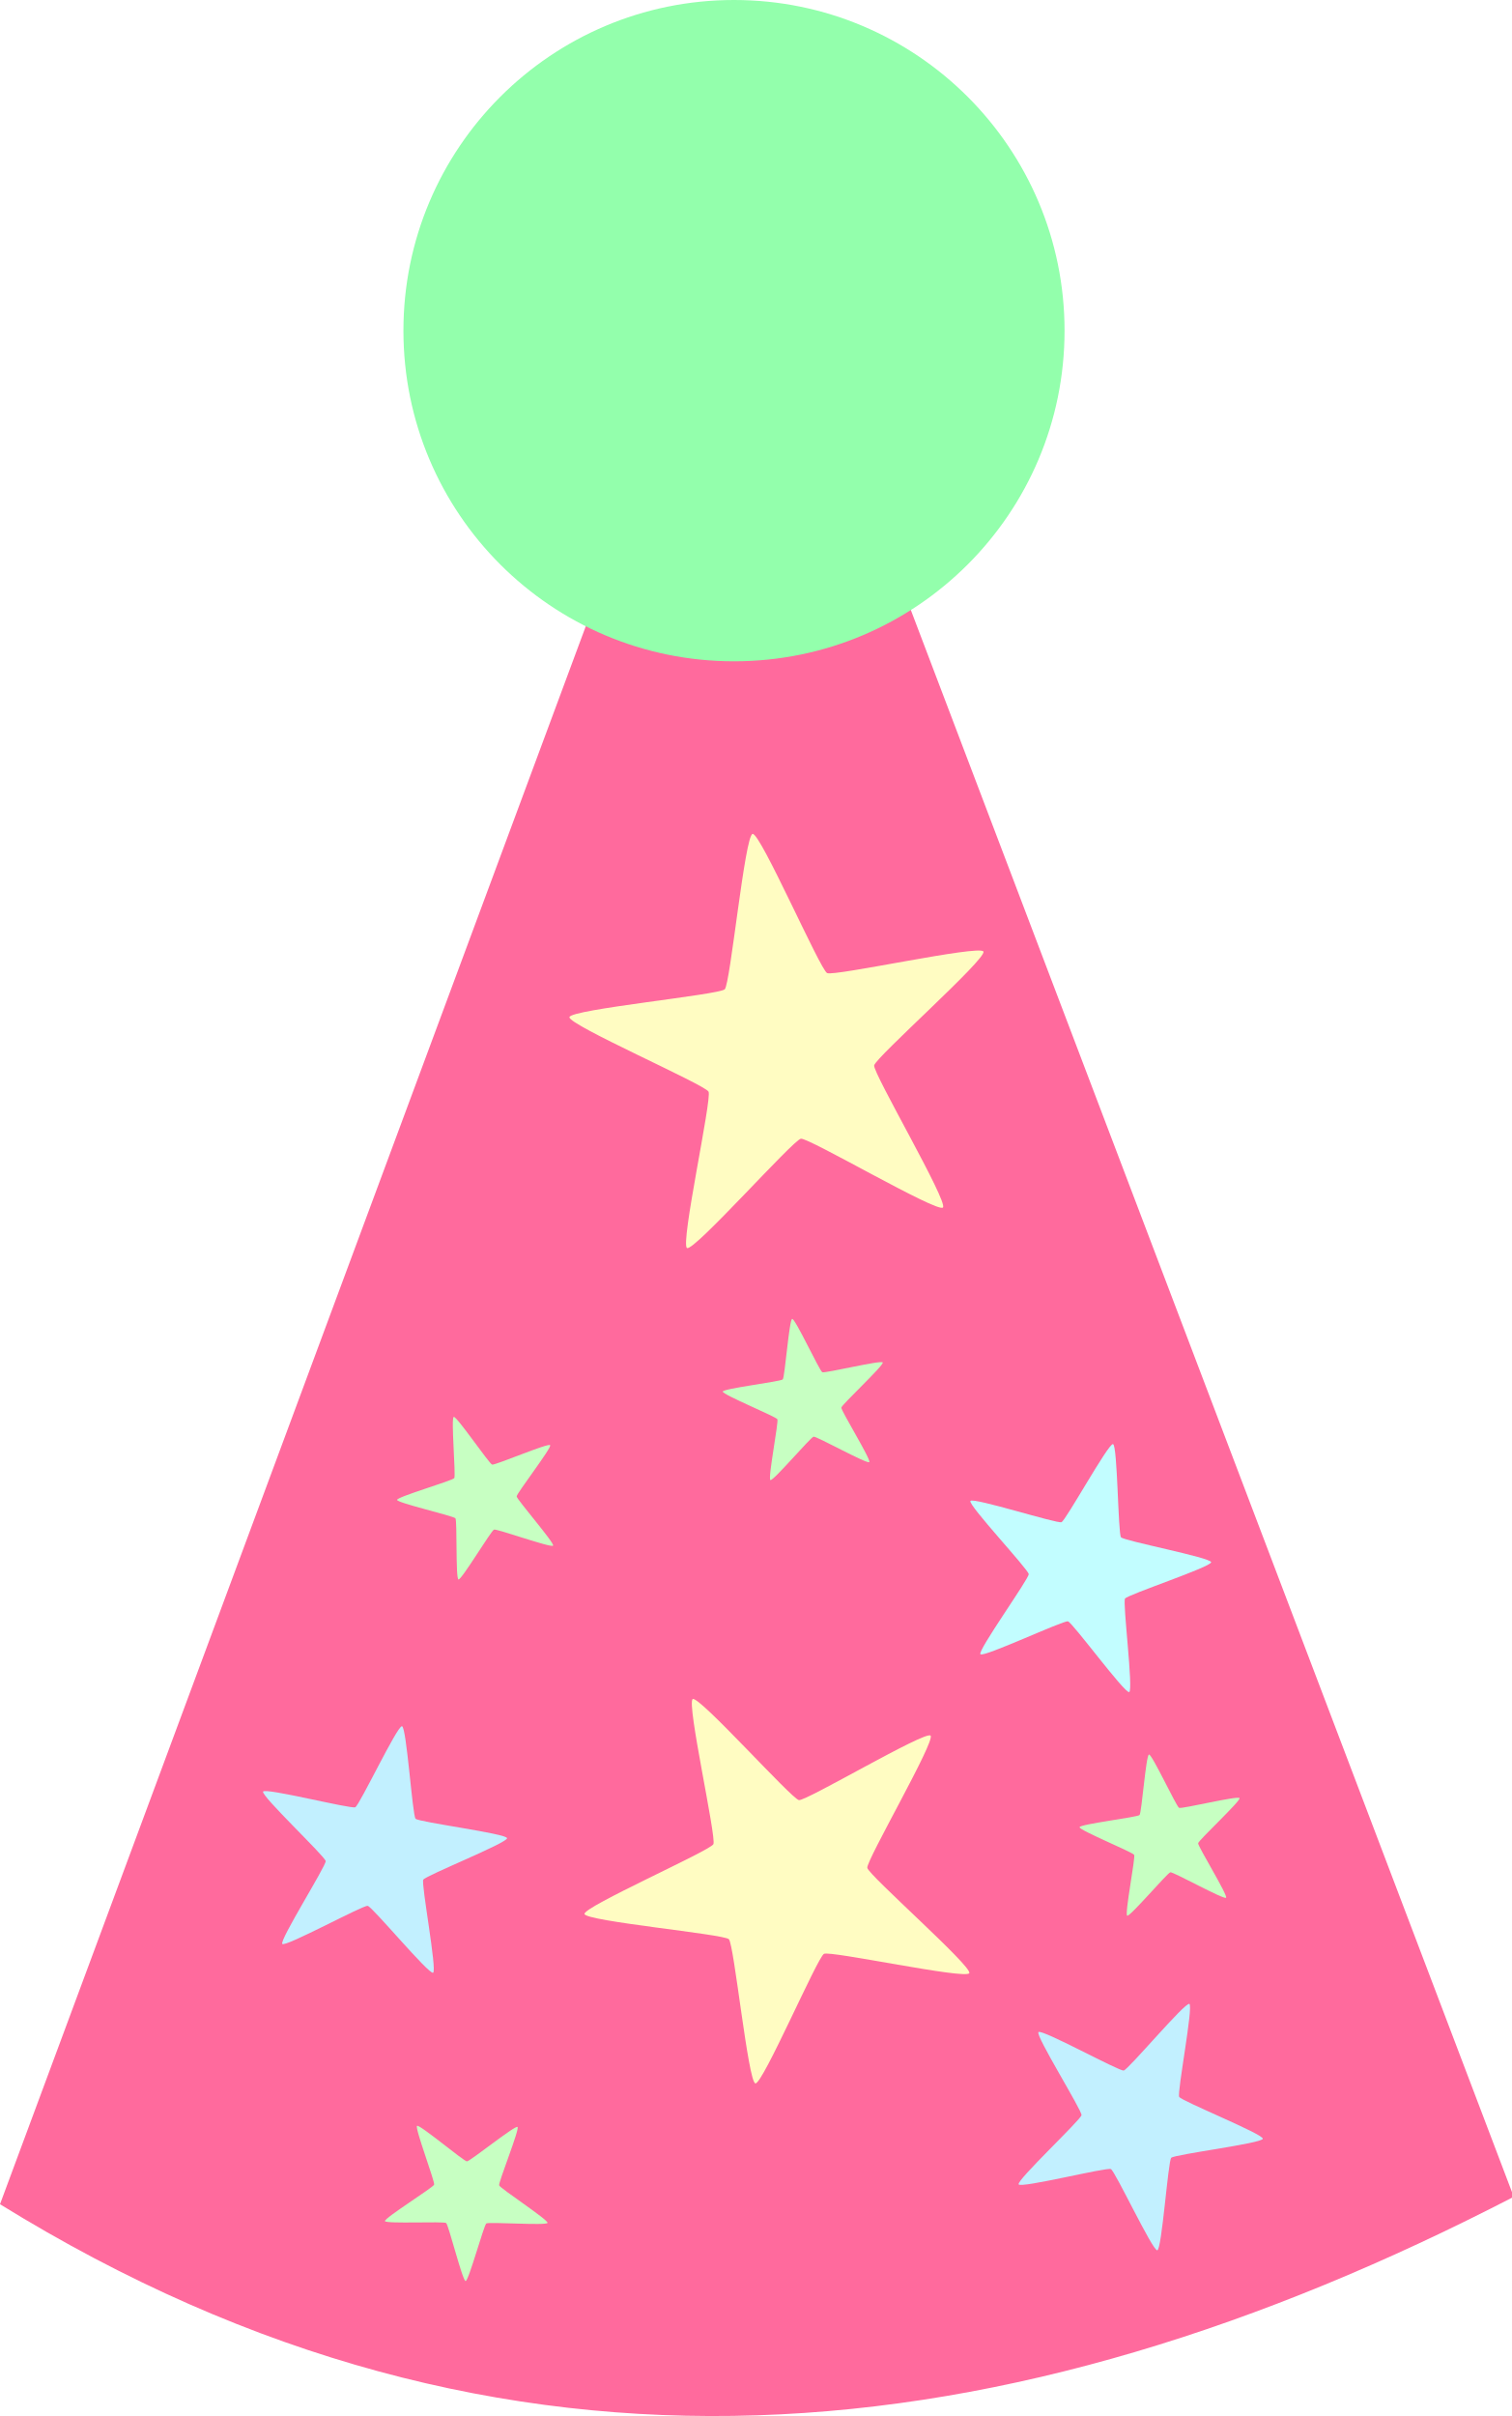
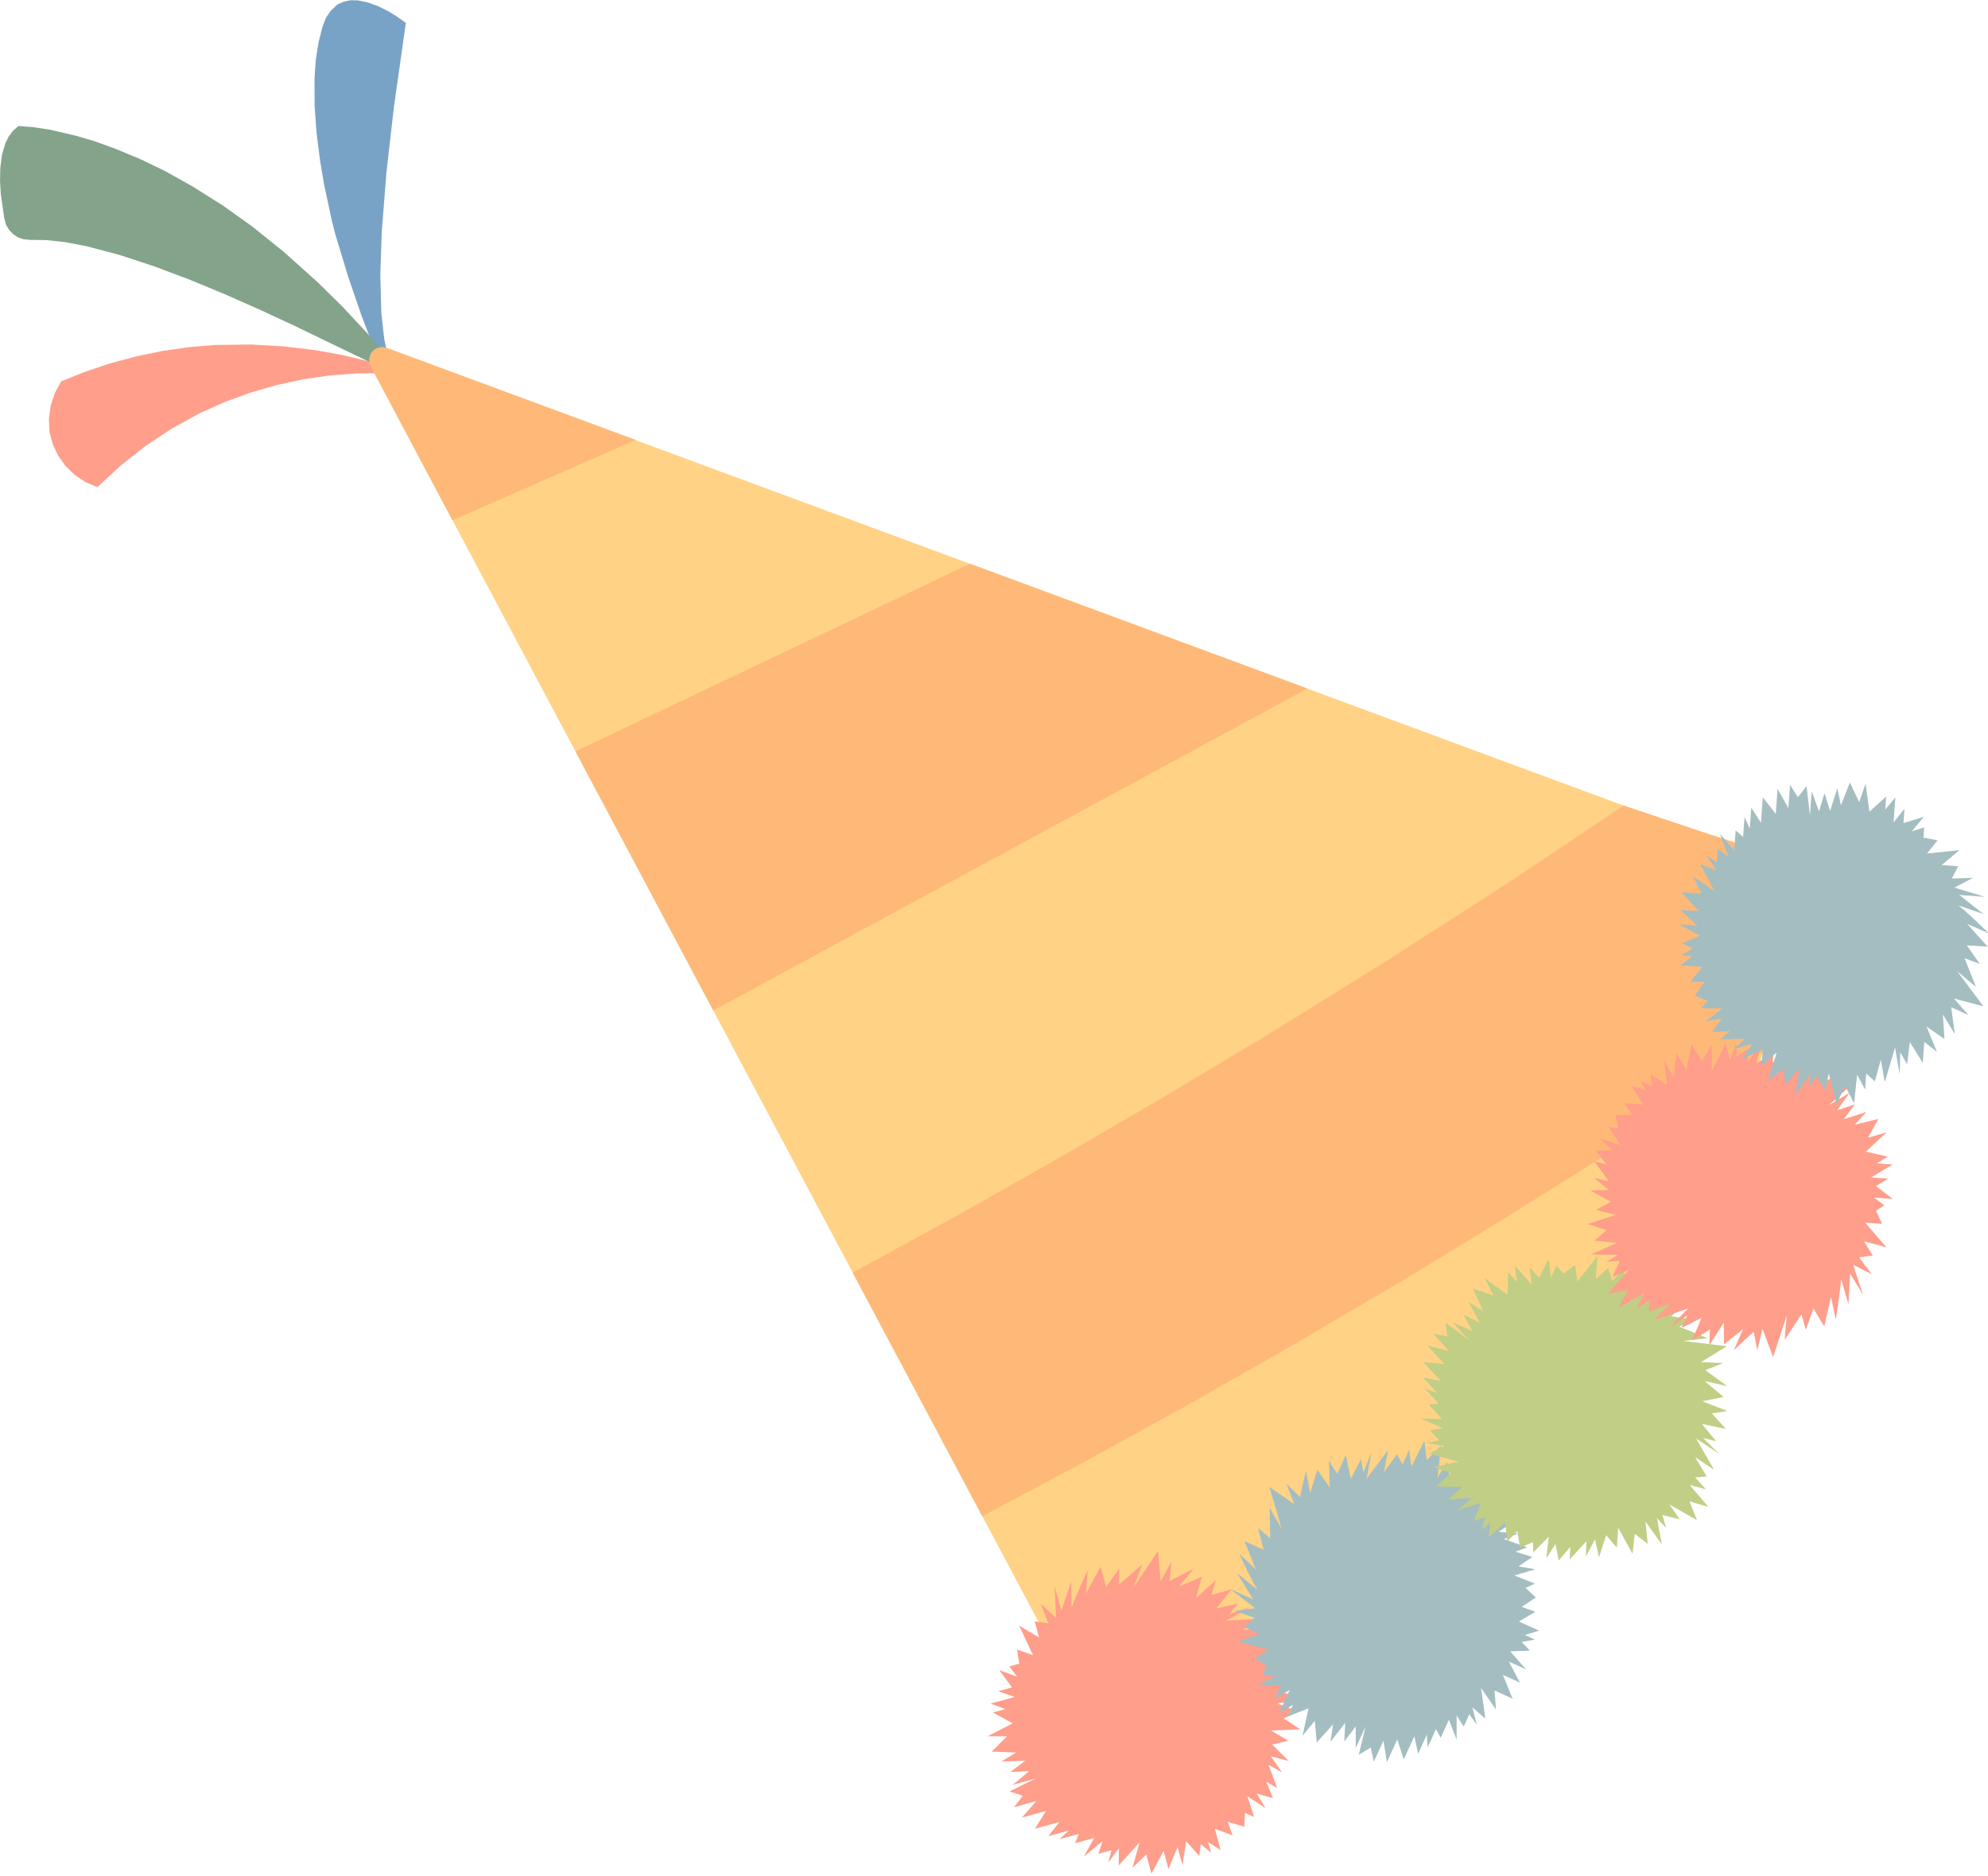
- <svg xmlns="http://www.w3.org/2000/svg" viewBox="0 0 582 930" id="svg2" version="1.1">
-   <defs id="defs4" />
-   <g id="layer1" transform="translate(-62.85714,-38.16902)">
-     <path style="fill:#ff6a9d;fill-opacity:1;fill-rule:nonzero;stroke:none" d="M 62.857,886.648 351.429,109.505 645.714,883.791 C 451.429,984.235 257.143,1006.714 62.857,886.648 z" id="path2985" />
-     <path style="fill:#fffcc2;fill-opacity:1;fill-rule:nonzero;stroke:none" id="path3755" d="m 405.714,583.791 c -2.148,2.148 -51.69,-26.952 -54.69,-26.477 -3.001,0.475 -41.125,43.46 -43.832,42.081 -2.707,-1.379 9.66,-57.488 8.281,-60.195 -1.379,-2.707 -54.042,-25.682 -53.566,-28.683 0.475,-3.001 57.66,-8.578 59.808,-10.726 2.148,-2.148 7.725,-59.333 10.726,-59.808 3.001,-0.475 25.976,52.187 28.683,53.566 2.707,1.379 58.816,-10.988 60.195,-8.281 1.379,2.707 -41.606,40.831 -42.081,43.832 -0.475,3.001 28.625,52.542 26.477,54.69 z" transform="translate(20.20305,-80.8122)" />
-     <path transform="matrix(0.5575318,0.2008021,-0.2008021,0.5575318,120.643,390.5892)" d="m 405.714,583.791 c -2.148,2.148 -51.69,-26.952 -54.69,-26.477 -3.001,0.475 -41.125,43.46 -43.832,42.081 -2.707,-1.379 9.66,-57.488 8.281,-60.195 -1.379,-2.707 -54.042,-25.682 -53.566,-28.683 0.475,-3.001 57.66,-8.578 59.808,-10.726 2.148,-2.148 7.725,-59.333 10.726,-59.808 3.001,-0.475 25.976,52.187 28.683,53.566 2.707,1.379 58.816,-10.988 60.195,-8.281 1.379,2.707 -41.606,40.831 -42.081,43.832 -0.475,3.001 28.625,52.542 26.477,54.69 z" id="path3757" style="fill:#c2f0ff;fill-opacity:1;fill-rule:nonzero;stroke:none" />
-     <path style="fill:#fffcc2;fill-opacity:1;fill-rule:nonzero;stroke:none" id="path3759" d="m 405.714,583.791 c -2.148,2.148 -51.69,-26.952 -54.69,-26.477 -3.001,0.475 -41.125,43.46 -43.832,42.081 -2.707,-1.379 9.66,-57.488 8.281,-60.195 -1.379,-2.707 -54.042,-25.682 -53.566,-28.683 0.475,-3.001 57.66,-8.578 59.808,-10.726 2.148,-2.148 7.725,-59.333 10.726,-59.808 3.001,-0.475 25.976,52.187 28.683,53.566 2.707,1.379 58.816,-10.988 60.195,-8.281 1.379,2.707 -41.606,40.831 -42.081,43.832 -0.475,3.001 28.625,52.542 26.477,54.69 z" transform="matrix(0.5493115,0.7489061,-0.7489061,0.5493115,568.0549,215.6116)" />
-     <path transform="matrix(0.3811476,-0.07178754,0.07178754,0.3811476,79.26597,439.7498)" d="m 405.714,583.791 c -2.148,2.148 -51.69,-26.952 -54.69,-26.477 -3.001,0.475 -41.125,43.46 -43.832,42.081 -2.707,-1.379 9.66,-57.488 8.281,-60.195 -1.379,-2.707 -54.042,-25.682 -53.566,-28.683 0.475,-3.001 57.66,-8.578 59.808,-10.726 2.148,-2.148 7.725,-59.333 10.726,-59.808 3.001,-0.475 25.976,52.187 28.683,53.566 2.707,1.379 58.816,-10.988 60.195,-8.281 1.379,2.707 -41.606,40.831 -42.081,43.832 -0.475,3.001 28.625,52.542 26.477,54.69 z" id="path3761" style="fill:#c7ffc2;fill-opacity:1;fill-rule:nonzero;stroke:none" />
-     <path style="fill:#c2fdff;fill-opacity:1;fill-rule:nonzero;stroke:none" id="path3763" d="m 405.714,583.791 c -2.148,2.148 -51.69,-26.952 -54.69,-26.477 -3.001,0.475 -41.125,43.46 -43.832,42.081 -2.707,-1.379 9.66,-57.488 8.281,-60.195 -1.379,-2.707 -54.042,-25.682 -53.566,-28.683 0.475,-3.001 57.66,-8.578 59.808,-10.726 2.148,-2.148 7.725,-59.333 10.726,-59.808 3.001,-0.475 25.976,52.187 28.683,53.566 2.707,1.379 58.816,-10.988 60.195,-8.281 1.379,2.707 -41.606,40.831 -42.081,43.832 -0.475,3.001 28.625,52.542 26.477,54.69 z" transform="matrix(0.3908448,-0.4454252,0.4454252,0.3908448,110.5931,592.0576)" />
-     <path transform="matrix(0.4696169,-0.3614183,0.3614183,0.4696169,147.5645,733.918)" d="m 405.714,583.791 c -2.148,2.148 -51.69,-26.952 -54.69,-26.477 -3.001,0.475 -41.125,43.46 -43.832,42.081 -2.707,-1.379 9.66,-57.488 8.281,-60.195 -1.379,-2.707 -54.042,-25.682 -53.566,-28.683 0.475,-3.001 57.66,-8.578 59.808,-10.726 2.148,-2.148 7.725,-59.333 10.726,-59.808 3.001,-0.475 25.976,52.187 28.683,53.566 2.707,1.379 58.816,-10.988 60.195,-8.281 1.379,2.707 -41.606,40.831 -42.081,43.832 -0.475,3.001 28.625,52.542 26.477,54.69 z" id="path3765" style="fill:#c2f0ff;fill-opacity:1;fill-rule:nonzero;stroke:none" />
-     <path style="fill:#c7ffc2;fill-opacity:1;fill-rule:nonzero;stroke:none" id="path3769" d="m 405.714,583.791 c -2.148,2.148 -51.69,-26.952 -54.69,-26.477 -3.001,0.475 -41.125,43.46 -43.832,42.081 -2.707,-1.379 9.66,-57.488 8.281,-60.195 -1.379,-2.707 -54.042,-25.682 -53.566,-28.683 0.475,-3.001 57.66,-8.578 59.808,-10.726 2.148,-2.148 7.725,-59.333 10.726,-59.808 3.001,-0.475 25.976,52.187 28.683,53.566 2.707,1.379 58.816,-10.988 60.195,-8.281 1.379,2.707 -41.606,40.831 -42.081,43.832 -0.475,3.001 28.625,52.542 26.477,54.69 z" transform="matrix(0.2712527,0.2772164,-0.2772164,0.2712527,293.9152,645.402)" />
-     <path transform="matrix(0.128207,0.3660464,-0.3660464,0.128207,658.553,552.2272)" d="m 405.714,583.791 c -2.148,2.148 -51.69,-26.952 -54.69,-26.477 -3.001,0.475 -41.125,43.46 -43.832,42.081 -2.707,-1.379 9.66,-57.488 8.281,-60.195 -1.379,-2.707 -54.042,-25.682 -53.566,-28.683 0.475,-3.001 57.66,-8.578 59.808,-10.726 2.148,-2.148 7.725,-59.333 10.726,-59.808 3.001,-0.475 25.976,52.187 28.683,53.566 2.707,1.379 58.816,-10.988 60.195,-8.281 1.379,2.707 -41.606,40.831 -42.081,43.832 -0.475,3.001 28.625,52.542 26.477,54.69 z" id="path3771" style="fill:#c7ffc2;fill-opacity:1;fill-rule:nonzero;stroke:none" />
-     <path style="fill:#c7ffc2;fill-opacity:1;fill-rule:nonzero;stroke:none" id="path3773" d="m 405.714,583.791 c -2.148,2.148 -51.69,-26.952 -54.69,-26.477 -3.001,0.475 -41.125,43.46 -43.832,42.081 -2.707,-1.379 9.66,-57.488 8.281,-60.195 -1.379,-2.707 -54.042,-25.682 -53.566,-28.683 0.475,-3.001 57.66,-8.578 59.808,-10.726 2.148,-2.148 7.725,-59.333 10.726,-59.808 3.001,-0.475 25.976,52.187 28.683,53.566 2.707,1.379 58.816,-10.988 60.195,-8.281 1.379,2.707 -41.606,40.831 -42.081,43.832 -0.475,3.001 28.625,52.542 26.477,54.69 z" transform="matrix(0.128207,0.3660464,-0.3660464,0.128207,521.1723,384.5419)" />
-     <path style="fill:#93ffac;fill-opacity:1;fill-rule:nonzero;stroke:none" id="path3777" d="m 478.812,137.164 c 0,70.294 -56.985,127.279 -127.279,127.279 -70.294,0 -127.279,-56.985 -127.279,-127.279 0,-70.294 56.985,-127.279 127.279,-127.279 70.294,0 127.279,56.985 127.279,127.279 z" transform="translate(-6.060915,28.28427)" />
+ <svg xmlns="http://www.w3.org/2000/svg" height="434" node-id="1" sillyvg="true" template-height="434" template-width="460" version="1.1" viewBox="0 0 460 434" width="460">
+   <defs node-id="20" />
+   <g node-id="78">
+     <path d="M 91.32 86.14 L 90.85 85.67 L 88.00 84.47 L 84.37 83.37 L 78.91 82.08 L 72.90 81.01 L 65.63 80.14 L 58.03 79.71 L 49.75 79.82 L 43.63 80.33 L 37.57 81.21 L 31.58 82.44 L 25.67 84.02 L 19.86 85.95 L 14.16 88.23 L 12.68 90.94 L 11.73 93.84 L 11.31 96.86 L 11.45 99.94 L 12.24 102.87 L 13.49 105.50 L 15.21 107.87 L 17.32 109.91 L 19.74 111.52 L 22.53 112.72 L 27.94 107.70 L 33.69 103.17 L 39.79 99.14 L 46.26 95.58 L 52.02 93.01 L 57.91 90.86 L 63.93 89.11 L 70.06 87.78 L 76.26 86.87 L 82.55 86.38 L 88.99 86.39 L 90.97 86.33 L 91.32 86.14 Z" fill="#ff9e8b" fill-rule="nonzero" group-id="1" node-id="24" stroke="none" target-height="33.01" target-width="80.01" target-x="11.31" target-y="79.71" />
  </g>
+   <g node-id="79">
+     <path d="M 87.20 82.32 L 83.68 73.10 L 80.48 63.77 L 77.62 54.32 L 76.77 51.01 L 74.95 42.48 L 74.04 37.03 L 73.25 30.79 L 72.79 24.40 L 72.78 18.01 L 73.08 13.76 L 73.70 9.84 L 74.62 6.21 L 75.37 4.20 L 76.52 2.49 L 78.09 1.03 L 79.55 0.37 L 81.08 0.06 L 82.72 0.08 L 85.18 0.58 L 87.59 1.47 L 89.86 2.61 L 91.67 3.71 L 93.91 5.29 L 91.14 24.82 L 89.42 39.87 L 88.34 53.57 L 88.00 63.55 L 88.24 72.43 L 88.90 78.37 L 89.67 82.01 L 90.50 84.60 L 91.35 86.37 L 92.03 87.56 L 93.17 89.58 L 94.19 91.51 L 94.52 92.45 L 94.27 92.27 L 93.19 90.92 L 90.40 87.01 L 87.20 82.32 Z" fill="#78a3c6" fill-rule="nonzero" group-id="2" node-id="29" stroke="none" target-height="92.39" target-width="21.74" target-x="72.78" target-y="0.06" />
+   </g>
+   <g node-id="80">
+     <path d="M 97.18 91.81 L 90.89 83.96 L 84.85 76.96 L 79.07 70.77 L 73.52 65.32 L 65.65 58.26 L 58.36 52.40 L 51.62 47.59 L 44.58 43.15 L 38.27 39.62 L 32.61 36.88 L 26.77 34.45 L 21.81 32.65 L 17.62 31.42 L 11.62 30.02 L 7.80 29.43 L 4.27 29.16 L 4.27 29.16 L 3.02 30.26 L 2.01 31.59 L 1.22 33.20 L 0.46 35.84 L 0.07 38.83 L 0.01 41.92 L 0.20 45.01 L 1.02 50.67 L 1.43 52.05 L 2.11 53.21 L 3.05 54.19 L 4.20 54.93 L 5.47 55.36 L 6.90 55.50 L 10.72 55.55 L 15.08 56.02 L 20.08 56.98 L 27.58 58.96 L 35.79 61.66 L 44.04 64.77 L 52.34 68.21 L 60.50 71.83 L 68.06 75.34 L 81.26 81.72 L 90.27 86.04 L 92.51 87.30" fill="#83a38b" fill-rule="nonzero" group-id="3" node-id="34" stroke="none" target-height="62.65" target-width="97.17" target-x="0.01" target-y="29.16" />
+   </g>
+   <g node-id="81">
+     <path d="M 86.43 86.03 L 255.17 403.21 L 265.50 398.81 L 275.58 394.00 L 285.43 388.78 L 295.04 383.16 L 304.42 377.13 L 313.51 370.73 L 322.33 363.96 L 330.87 356.81 L 339.11 349.30 L 347.02 341.46 L 354.62 333.27 L 361.90 324.72 L 369.56 314.91 L 376.43 305.30 L 382.55 295.87 L 388.30 286.19 L 393.37 276.87 L 397.80 267.92 L 401.92 258.79 L 405.47 250.22 L 408.49 242.18 L 412.48 230.25 L 415.46 219.98 L 417.90 210.26 L 419.56 202.62 L 90.56 80.93 L 89.09 80.72 L 87.83 81.11 L 86.81 81.97 L 86.16 83.17 L 85.99 84.54 L 86.43 86.03 Z" fill="#ffd286" fill-rule="nonzero" group-id="4" node-id="39" stroke="none" target-height="322.49" target-width="333.57" target-x="85.99" target-y="80.72" />
+   </g>
+   <g node-id="82">
+     <path d="M 104.70 120.38 L 147.09 101.79 L 89.41 80.46 L 88.49 80.29 L 87.60 80.40 L 86.77 80.78 L 86.08 81.40 L 85.61 82.21 L 85.42 83.09 L 85.49 83.99 L 85.85 84.85 Z" fill="#feb978" fill-rule="nonzero" group-id="5" node-id="44" stroke="none" target-height="40.09" target-width="61.67" target-x="85.42" target-y="80.29" />
+   </g>
+   <path d="M 133.15 173.85 L 224.44 130.43 L 302.53 159.31 L 165.04 233.80 L 133.15 173.85 Z" fill="#feb978" fill-rule="nonzero" node-id="47" stroke="none" target-height="103.37" target-width="169.38" target-x="133.15" target-y="130.43" />
+   <path d="M 197.30 294.45 L 220.23 281.93 L 243.80 268.63 L 268.04 254.54 L 292.96 239.63 L 321.93 221.64 L 349.49 203.89 L 375.70 186.37 L 393.45 192.32 L 411.56 198.23 L 420.48 201.35 L 429.01 204.61 L 426.70 210.19 L 423.99 216.18 L 418.31 228.24 L 415.60 234.24 L 413.29 239.84 L 392.56 253.64 L 370.93 267.62 L 348.37 281.77 L 324.86 296.10 L 299.39 311.08 L 274.65 325.17 L 250.62 338.40 L 227.28 350.80 L 197.30 294.45 Z" fill="#feb978" fill-rule="nonzero" group-id="6" node-id="51" stroke="none" target-height="164.43" target-width="231.71" target-x="197.3" target-y="186.37" />
+   <path d="M 281.09 423.14 L 282.45 428.07 L 279.55 426.22 L 280.23 428.68 L 277.84 426.68 L 277.51 429.42 L 274.46 426.01 L 273.62 431.55 L 272.47 427.35 L 270.38 432.44 L 269.23 428.24 L 266.44 433.52 L 265.22 429.08 L 262.04 432.18 L 263.66 426.32 L 258.85 431.62 L 258.90 427.62 L 256.45 430.94 L 257.18 428.09 L 254.18 428.91 L 255.10 426.01 L 250.78 429.58 L 253.18 425.25 L 248.76 426.47 L 249.60 424.34 L 245.16 425.55 L 247.26 423.55 L 242.57 424.84 L 245.12 421.57 L 239.45 423.12 L 242.04 419.01 L 236.44 420.55 L 239.79 416.72 L 234.61 418.14 L 236.67 415.49 L 233.59 414.49 L 239.67 411.49 L 234.32 412.96 L 238.14 409.79 L 233.77 409.99 L 237.22 407.39 L 231.70 407.58 L 235.10 405.49 L 229.47 405.27 L 233.01 401.73 L 228.51 401.73 L 234.32 398.73 L 229.75 396.23 L 232.62 395.44 L 229.18 394.17 L 234.77 392.64 L 230.96 391.30 L 234.17 390.42 L 231.22 386.42 L 235.35 387.94 L 233.52 385.56 L 235.85 384.92 L 235.32 381.65 L 239.02 382.95 L 235.83 376.14 L 240.42 378.86 L 239.42 375.16 L 242.59 375.61 L 240.81 371.06 L 244.36 374.33 L 244.03 366.99 L 245.59 372.67 L 247.89 365.93 L 247.89 366.99 L 247.90 369.27 L 247.92 371.40 L 247.97 372.01 L 248.58 370.31 L 249.86 367.35 L 251.11 364.55 L 251.68 363.30 L 251.29 368.72 L 254.66 362.49 L 255.95 367.18 L 258.95 362.90 L 258.95 366.62 L 264.31 361.97 L 262.31 367.29 L 267.95 358.85 L 268.54 365.85 L 271.04 361.40 L 270.65 365.80 L 276.23 362.94 L 272.85 367.05 L 278.08 364.82 L 276.76 369.72 L 281.44 365.52 L 280.28 369.02 L 284.95 367.74 L 281.41 372.16 L 286.47 371.04 L 284.42 373.46 L 289.28 371.86 L 283.77 374.96 L 292.12 374.53 L 287.53 377.11 L 292.73 376.75 L 291.73 379.24 L 295.32 378.24 L 292.68 381.12 L 299.17 379.57 L 296.04 382.88 L 300.71 383.31 L 294.57 387.36 L 298.71 386.77 L 296.02 389.89 L 299.08 390.51 L 296.08 391.35 L 302.01 393.11 L 295.56 394.11 L 300.43 395.99 L 297.03 397.59 L 300.90 400.13 L 294.08 400.39 L 298.08 402.75 L 294.37 403.65 L 298.21 407.44 L 294.07 406.37 L 296.62 410.05 L 293.52 408.33 L 295.52 413.71 L 292.99 412.24 L 294.57 416.05 L 290.83 414.99 L 292.83 418.38 L 288.62 415.60 L 290.21 420.43 L 288.08 419.43 L 287.91 422.66 L 284.09 421.52 L 285.21 424.66 Z" fill="#ff9e8b" fill-rule="nonzero" group-id="7" node-id="56" stroke="none" target-height="74.67" target-width="73.5" target-x="228.51" target-y="358.85" />
+   <path d="M 351.46 375.17 L 356.12 377.29 L 352.84 378.29 L 355.16 379.36 L 352.10 379.91 L 354.00 381.91 L 349.42 382.07 L 353.14 386.26 L 349.14 384.45 L 351.70 389.31 L 347.75 387.51 L 350.00 393.04 L 345.81 391.13 L 346.16 395.55 L 342.70 390.55 L 343.70 397.65 L 340.70 395.04 L 341.70 399.04 L 339.98 396.64 L 338.69 399.48 L 337.05 396.92 L 337.05 402.53 L 335.26 397.91 L 333.36 402.08 L 332.27 400.08 L 330.36 404.27 L 330.14 401.36 L 328.14 405.78 L 327.26 401.72 L 324.82 407.08 L 323.32 402.46 L 320.91 407.73 L 320.12 402.73 L 317.89 407.61 L 317.18 404.33 L 314.40 406.02 L 316.00 399.44 L 313.70 404.44 L 313.70 399.44 L 311.05 402.93 L 311.27 398.61 L 307.88 402.97 L 308.45 398.97 L 304.68 403.16 L 304.23 398.16 L 301.37 401.64 L 302.79 395.26 L 297.94 397.17 L 299.18 394.46 L 296.00 396.29 L 298.41 391.01 L 294.94 393.08 L 296.32 390.08 L 291.38 389.79 L 295.09 387.72 L 292.09 387.60 L 293.09 385.40 L 290.28 383.72 L 293.66 381.72 L 286.38 379.81 L 291.38 378.02 L 287.89 376.43 L 290.27 374.29 L 285.67 372.72 L 290.45 372.09 L 284.61 367.63 L 289.96 370.07 L 286.27 363.99 L 287.09 364.67 L 288.85 366.12 L 290.50 367.46 L 290.99 367.83 L 290.07 366.28 L 288.61 363.41 L 287.27 360.64 L 286.68 359.40 L 290.59 363.15 L 287.97 356.58 L 292.39 358.58 L 291.09 353.52 L 293.92 355.94 L 293.78 348.84 L 296.59 353.78 L 293.72 344.04 L 299.48 348.04 L 297.66 343.27 L 300.79 346.39 L 302.17 340.27 L 303.17 345.50 L 304.81 340.06 L 307.71 344.20 L 307.48 337.91 L 309.42 341.04 L 311.42 336.64 L 312.55 342.19 L 314.93 337.59 L 315.47 340.71 L 317.36 335.95 L 316.21 342.17 L 321.21 335.48 L 320.21 340.67 L 323.26 336.44 L 324.52 338.83 L 326.06 335.45 L 326.59 339.32 L 329.59 333.32 L 330.13 337.84 L 333.45 334.53 L 332.63 341.85 L 334.82 338.28 L 335.50 342.35 L 337.94 340.40 L 336.67 343.23 L 341.82 339.81 L 338.43 345.38 L 343.00 342.85 L 342.00 346.49 L 346.44 345.15 L 342.26 350.55 L 346.62 349.02 L 344.92 352.45 L 350.30 351.93 L 346.82 354.42 L 351.28 354.82 L 347.97 356.10 L 353.38 358.01 L 350.64 359.01 L 354.57 360.24 L 351.37 362.43 L 355.25 363.08 L 350.41 364.53 L 355.14 366.40 L 353.00 367.40 L 355.37 369.61 L 352.12 371.78 L 355.26 372.93 Z" fill="#a4bdc1" fill-rule="nonzero" group-id="8" node-id="61" stroke="none" target-height="74.41" target-width="71.51" target-x="284.61" target-y="333.32" />
+   <path d="M 348.25 352.28 L 344.47 355.72 L 344.81 352.29 L 342.92 354.01 L 343.62 351.01 L 341.02 351.96 L 342.68 347.69 L 337.36 349.46 L 340.58 346.53 L 335.10 346.97 L 338.32 344.05 L 332.32 343.95 L 335.73 340.85 L 331.52 339.42 L 337.52 338.21 L 330.61 336.32 L 334.20 334.56 L 330.12 333.88 L 333.00 333.24 L 330.90 330.93 L 333.90 330.44 L 328.75 328.20 L 333.70 328.38 L 330.61 324.98 L 332.90 324.78 L 329.80 321.37 L 332.56 322.32 L 329.29 318.72 L 333.36 319.51 L 329.36 315.16 L 334.20 315.60 L 330.30 311.31 L 335.25 312.58 L 331.63 308.58 L 334.93 309.22 L 334.47 306.00 L 339.89 310.06 L 336.16 305.96 L 340.72 307.96 L 338.56 304.14 L 342.44 306.05 L 339.77 301.21 L 343.18 303.30 L 340.82 298.18 L 345.58 299.73 L 343.51 295.73 L 348.82 299.54 L 348.97 294.34 L 350.97 296.54 L 350.55 292.90 L 354.45 297.19 L 353.91 293.19 L 356.15 295.65 L 358.35 291.23 L 358.87 295.60 L 360.16 292.89 L 361.79 294.67 L 364.46 292.67 L 364.98 296.56 L 369.61 290.62 L 369.27 295.96 L 372.11 293.37 L 373.11 296.37 L 376.36 292.72 L 375.09 297.41 L 381.49 293.80 L 377.13 297.80 L 384.18 296.80 L 383.23 297.29 L 381.21 298.33 L 379.32 299.32 L 378.79 299.62 L 380.58 299.38 L 383.79 299.18 L 386.87 299.03 L 388.24 298.98 L 383.24 301.10 L 390.32 301.28 L 386.72 304.55 L 391.91 305.31 L 388.57 306.97 L 395.15 309.63 L 389.50 310.27 L 399.59 311.47 L 393.59 315.17 L 398.68 315.38 L 394.58 317.03 L 399.66 320.71 L 394.46 319.56 L 398.82 323.21 L 393.88 324.21 L 399.75 326.48 L 396.10 327.03 L 399.36 330.62 L 393.81 329.46 L 397.10 333.46 L 394.09 332.72 L 397.72 336.33 L 392.45 332.82 L 396.62 340.08 L 392.24 337.15 L 394.92 341.62 L 392.23 341.84 L 394.73 344.58 L 390.97 343.58 L 395.30 348.66 L 390.93 347.37 L 392.66 351.73 L 386.26 348.09 L 388.67 351.52 L 384.67 350.52 L 385.51 353.52 L 383.41 351.24 L 384.52 357.32 L 380.73 352.02 L 381.26 357.21 L 378.26 354.90 L 377.75 359.50 L 374.43 353.50 L 374.12 358.10 L 371.64 355.20 L 369.99 360.34 L 369.07 356.16 L 366.95 360.16 L 367.07 356.61 L 363.19 360.83 L 363.36 357.91 L 360.67 361.04 L 359.92 357.23 L 357.80 360.55 L 358.37 355.55 L 354.79 359.16 L 354.72 356.80 L 351.72 358.11 L 351.09 354.22 L 348.80 356.65 Z" fill="#c1ce86" fill-rule="nonzero" group-id="9" node-id="66" stroke="none" target-height="70.42" target-width="71" target-x="328.75" target-y="290.62" />
+   <path d="M 380.16 255.60 L 377.52 251.22 L 380.81 252.22 L 379.49 250.03 L 382.32 251.31 L 381.90 248.58 L 385.76 251.03 L 385.07 245.48 L 387.31 249.20 L 387.94 243.75 L 390.19 247.47 L 391.45 241.63 L 393.83 245.58 L 396.09 241.72 L 396.09 247.80 L 399.29 241.39 L 400.29 245.25 L 401.75 241.39 L 401.81 244.33 L 404.49 242.72 L 404.39 245.77 L 407.58 241.16 L 406.45 245.98 L 410.38 243.61 L 410.14 245.89 L 414.09 243.52 L 412.62 246.05 L 416.79 243.54 L 415.22 247.38 L 420.22 244.38 L 418.84 249.04 L 423.84 246.04 L 421.64 250.65 L 426.24 247.88 L 424.97 250.99 L 428.22 251.16 L 423.22 255.69 L 427.97 252.83 L 425.09 256.89 L 429.24 255.51 L 426.62 258.95 L 431.89 257.27 L 429.18 260.21 L 434.65 258.89 L 432.21 263.25 L 436.53 262.00 L 431.75 266.46 L 436.83 267.62 L 434.27 269.16 L 437.93 269.45 L 432.93 272.45 L 436.93 272.70 L 434.08 274.42 L 437.99 277.42 L 433.61 277.08 L 436.01 278.87 L 434.09 280.14 L 435.49 283.14 L 431.57 282.89 L 436.50 288.59 L 431.33 287.22 L 433.33 290.50 L 430.16 290.92 L 433.10 294.82 L 428.80 292.64 L 431.10 299.64 L 428.10 294.64 L 427.71 301.74 L 427.42 300.72 L 426.78 298.53 L 426.18 296.49 L 425.98 295.91 L 425.86 297.71 L 425.44 300.90 L 424.98 303.94 L 424.77 305.30 L 423.67 300.00 L 422.11 306.90 L 419.61 302.74 L 417.84 307.68 L 416.84 304.09 L 412.95 310.02 L 413.42 304.36 L 410.28 314.01 L 407.81 307.44 L 406.62 312.44 L 405.79 308.11 L 401.20 312.37 L 403.34 307.50 L 398.91 311.06 L 398.86 306.01 L 395.49 311.33 L 395.66 307.64 L 391.51 310.14 L 393.72 304.92 L 389.09 307.25 L 390.41 304.37 L 386.16 307.23 L 390.62 302.75 L 382.70 305.42 L 386.42 301.69 L 381.51 303.46 L 381.83 300.77 L 378.65 302.72 L 380.41 299.23 L 374.58 302.49 L 376.70 298.49 L 372.09 299.33 L 376.90 293.77 L 373.07 295.47 L 374.82 291.73 L 371.71 291.96 L 374.35 290.34 L 368.17 290.25 L 374.11 287.57 L 368.91 287.07 L 371.76 284.61 L 367.34 283.22 L 373.84 281.12 L 369.38 279.92 L 372.72 278.05 L 367.99 275.44 L 372.27 275.35 L 368.81 272.50 L 372.27 273.31 L 368.88 268.68 L 371.71 269.41 L 369.16 266.17 L 373.09 266.17 L 370.25 263.45 L 375.06 264.98 L 372.18 260.72 L 374.51 261.11 L 373.80 257.95 L 377.70 257.95 L 375.77 255.23 Z" fill="#ff9e8b" fill-rule="nonzero" group-id="10" node-id="71" stroke="none" target-height="72.85" target-width="70.65" target-x="367.34" target-y="241.16" />
+   <path d="M 393.93 223.72 L 388.83 223.35 L 391.54 221.24 L 388.99 221.05 L 391.67 219.47 L 389.19 218.25 L 393.42 216.50 L 388.48 213.87 L 392.82 214.18 L 388.73 210.52 L 393.06 210.83 L 389.06 206.44 L 393.65 206.77 L 391.78 202.77 L 396.78 206.25 L 393.39 199.94 L 397.14 201.33 L 394.82 197.90 L 397.26 199.55 L 397.49 196.44 L 399.92 198.27 L 397.99 193.00 L 401.28 196.71 L 401.61 192.13 L 403.33 193.65 L 403.66 189.05 L 404.88 191.71 L 405.23 186.86 L 407.46 190.35 L 407.89 184.48 L 410.89 188.29 L 411.31 182.51 L 413.81 186.96 L 414.19 181.61 L 416.01 184.44 L 418.01 181.88 L 418.81 188.61 L 419.21 183.08 L 420.89 187.72 L 422.17 183.53 L 423.46 187.65 L 425.13 182.39 L 425.97 186.30 L 428.04 181.06 L 430.20 185.58 L 431.67 181.32 L 432.56 187.80 L 436.44 184.31 L 436.22 187.31 L 438.57 184.49 L 438.15 190.27 L 440.68 187.12 L 440.44 190.44 L 445.17 188.98 L 442.36 192.37 L 445.21 191.44 L 445.09 193.82 L 448.35 194.41 L 445.89 197.47 L 453.38 196.72 L 449.28 200.15 L 453.11 200.43 L 451.62 203.27 L 456.51 203.11 L 452.24 205.36 L 459.24 207.50 L 453.37 207.08 L 458.95 211.49 L 457.95 211.14 L 455.79 210.40 L 453.78 209.71 L 453.19 209.54 L 454.60 210.67 L 456.97 212.86 L 459.20 214.98 L 460.19 215.94 L 455.19 213.78 L 459.94 219.03 L 455.09 218.72 L 458.09 223.00 L 454.59 221.72 L 457.20 228.32 L 452.84 224.68 L 458.92 232.81 L 452.13 231.04 L 455.49 234.87 L 451.49 233.04 L 452.32 239.26 L 449.56 234.72 L 449.92 240.39 L 445.77 237.52 L 448.17 243.34 L 445.26 241.07 L 444.91 245.91 L 441.91 241.09 L 441.29 246.23 L 439.69 243.49 L 439.57 248.62 L 438.49 242.38 L 436.11 250.38 L 435.20 245.19 L 433.82 250.19 L 431.82 248.39 L 431.56 252.09 L 429.72 248.65 L 429.02 255.28 L 426.94 251.23 L 424.94 255.49 L 423.16 248.35 L 422.35 252.45 L 420.29 248.87 L 418.69 251.55 L 418.90 248.45 L 415.26 253.45 L 416.49 247.04 L 413.09 251.04 L 412.72 247.29 L 409.09 250.08 L 411.09 243.56 L 407.55 246.56 L 407.94 242.76 L 403.09 245.06 L 405.48 241.52 L 401.15 242.72 L 403.80 240.36 L 398.07 240.46 L 400.30 238.57 L 396.18 238.79 L 398.42 235.61 L 394.56 236.36 L 398.56 233.36 L 393.48 233.25 L 395.14 231.57 L 392.14 230.33 L 394.43 227.16 L 391.09 227.16 Z" fill="#a4bdc1" fill-rule="nonzero" group-id="11" node-id="76" stroke="none" target-height="74.43" target-width="71.71" target-x="388.48" target-y="181.06" />
</svg>
